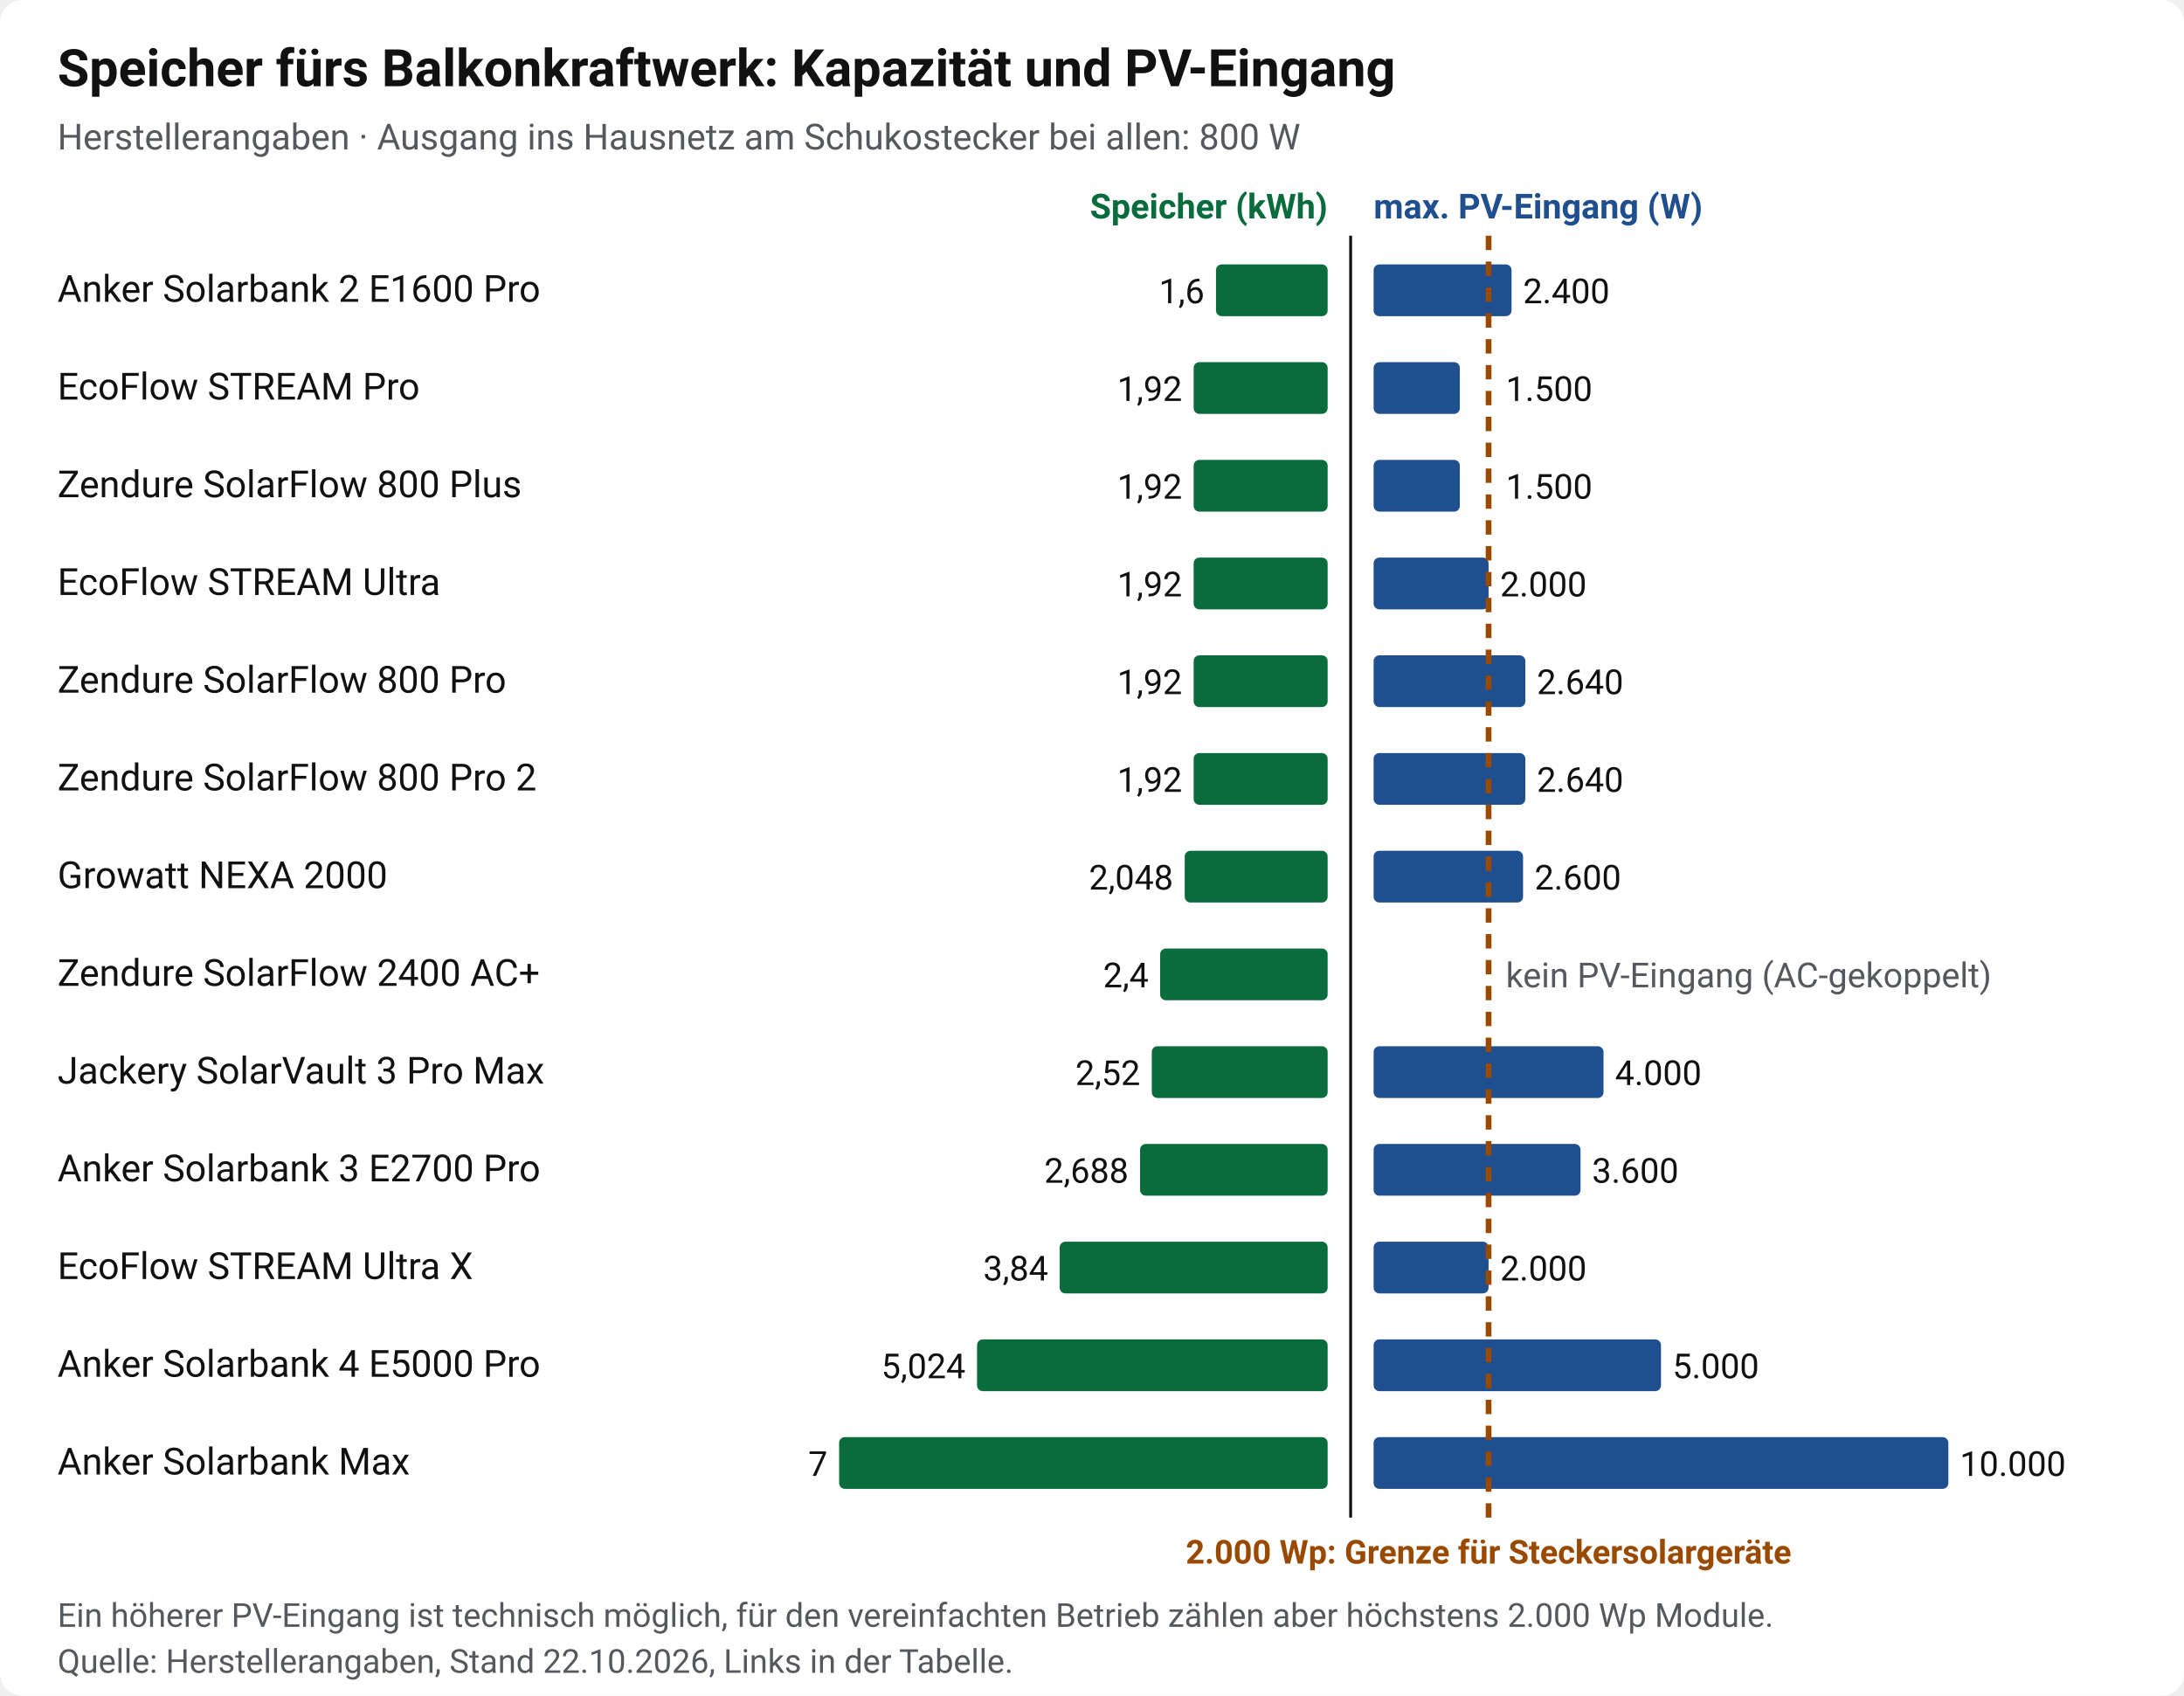
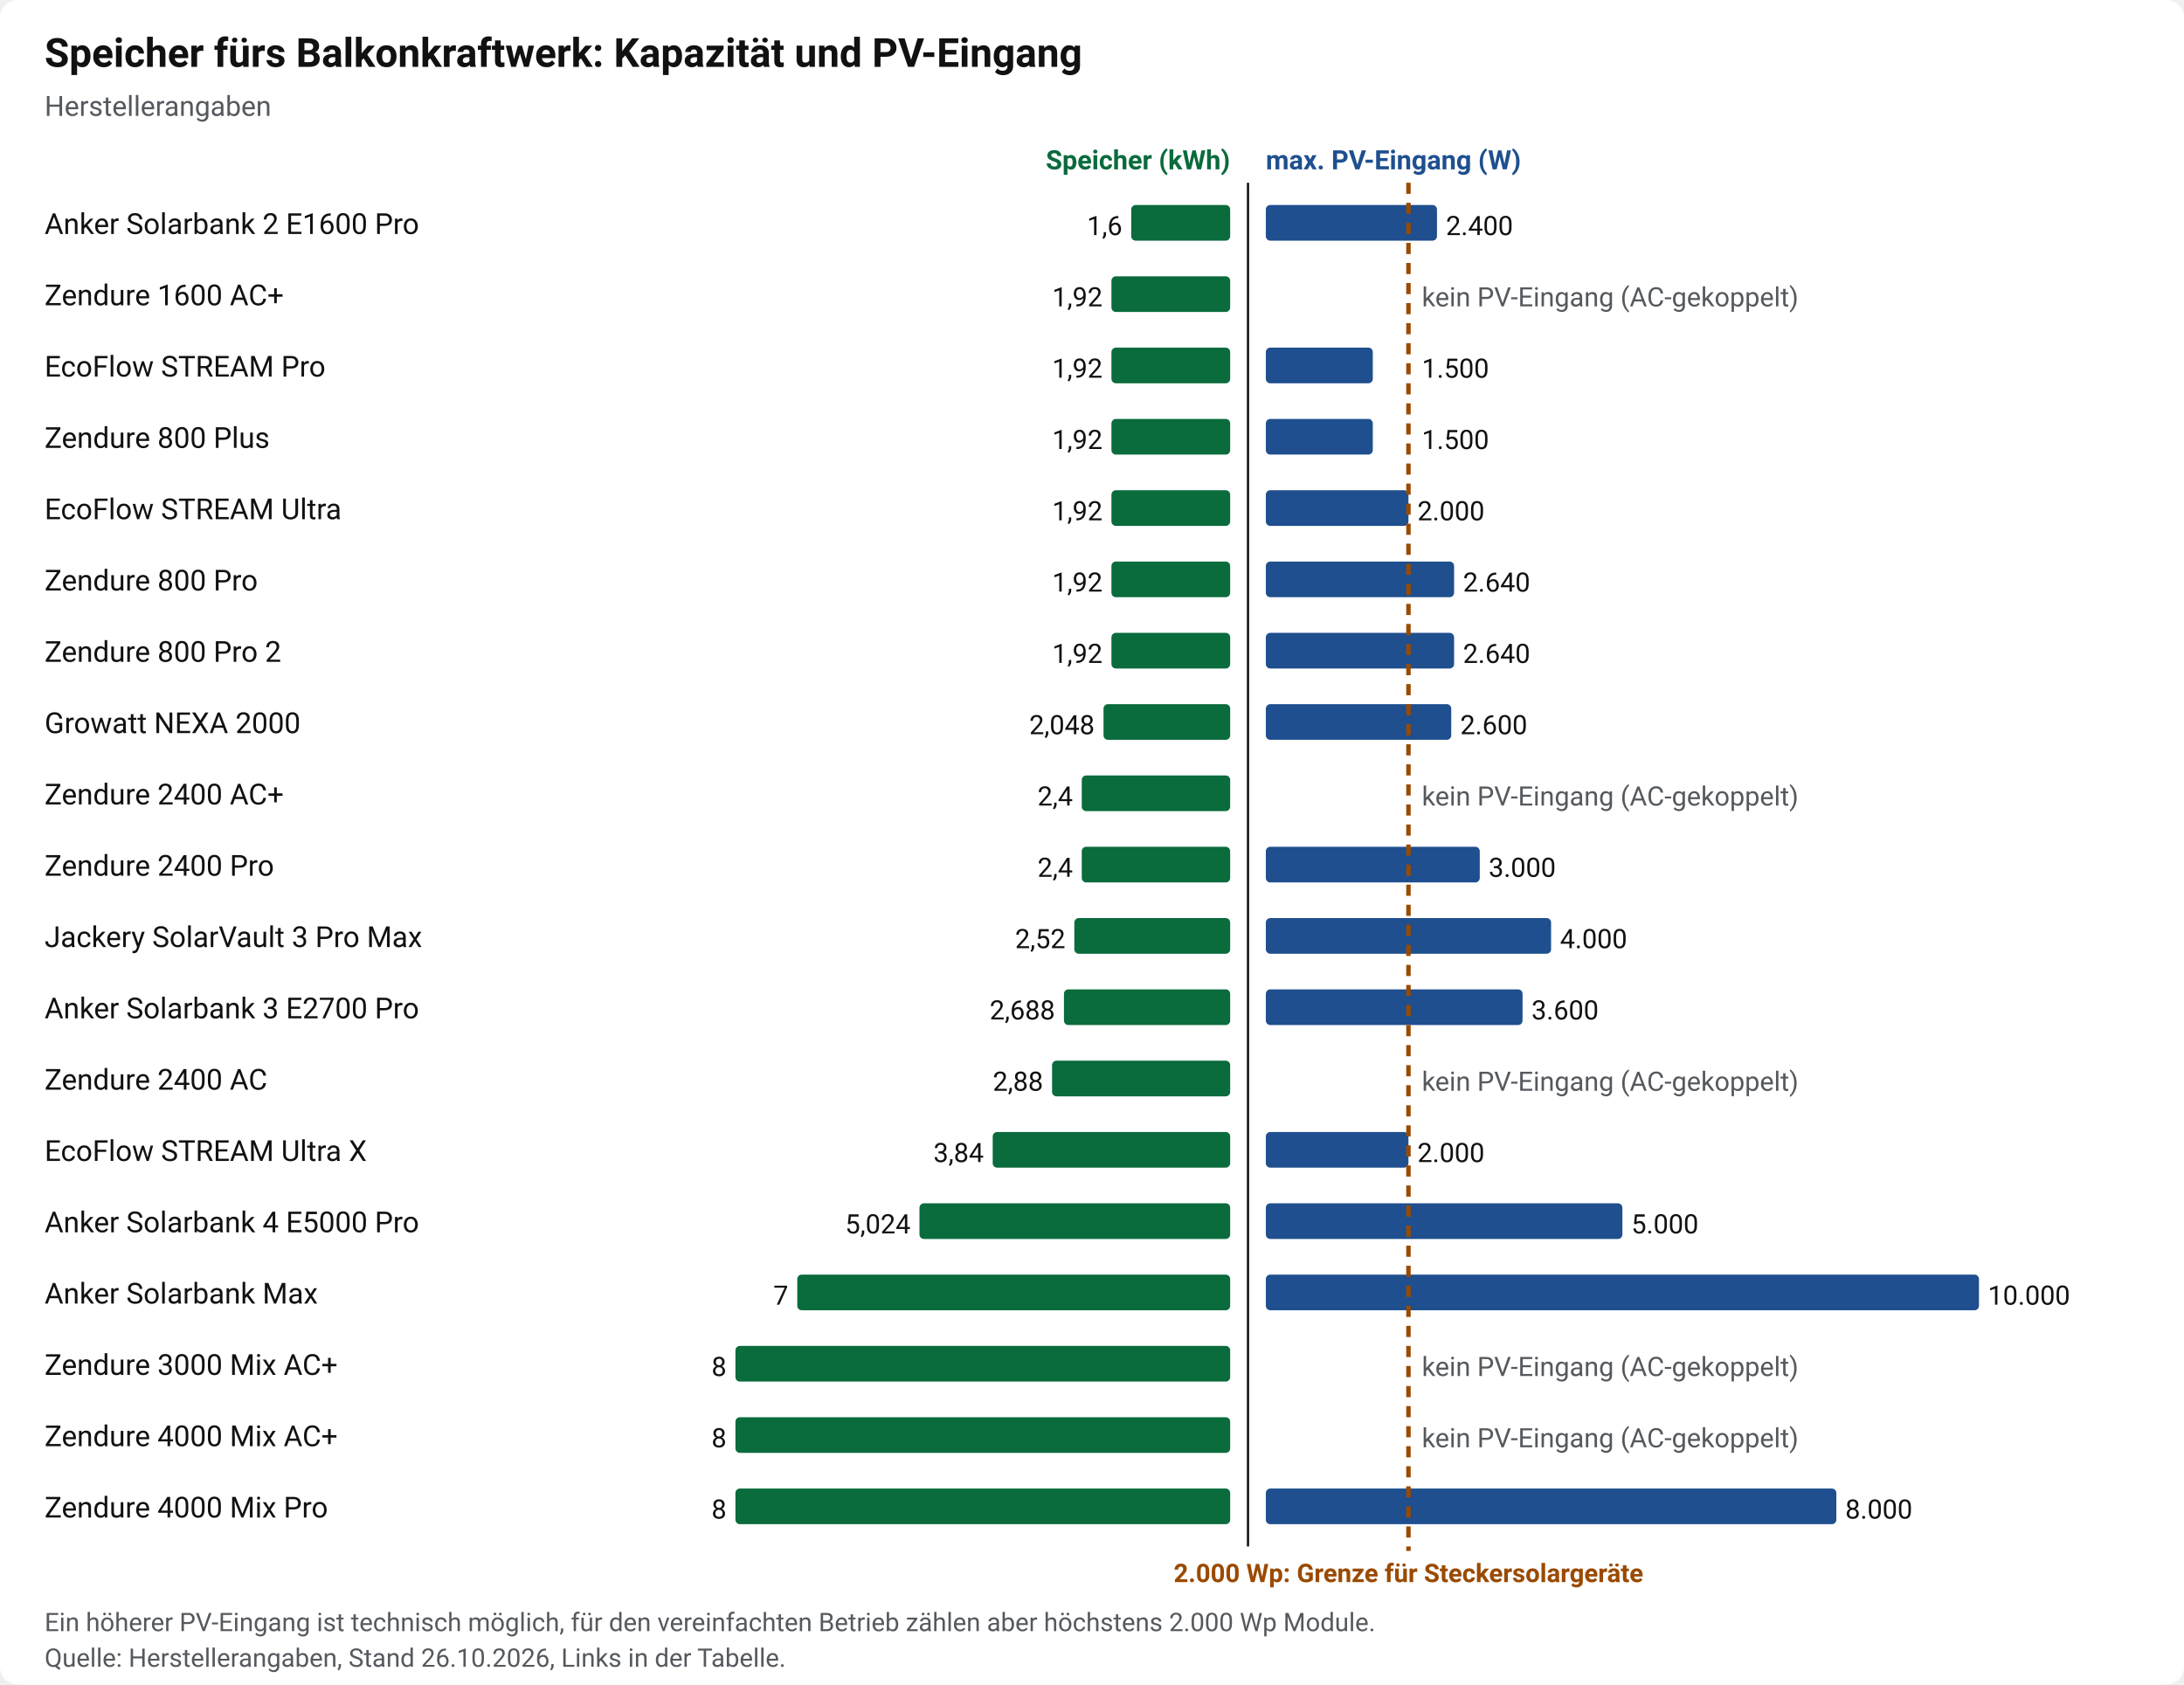
- <svg xmlns="http://www.w3.org/2000/svg" viewBox="0 0 760 590" width="760" height="590" role="img" aria-labelledby="t d" lang="de">
+ <svg xmlns="http://www.w3.org/2000/svg" viewBox="0 0 980 756" width="980" height="756" role="img" aria-labelledby="t d" lang="de">
  <style>
.bg{fill:#ffffff}.t{fill:#111111}.m{fill:#55595e}.g{stroke:#e2e2df}.ax{stroke:#111111}
.a{fill:#0a6b3d}.as{stroke:#0a6b3d}.b{fill:#9a4a00}.bs{stroke:#9a4a00}.c{fill:#1f4f8f}.cs{stroke:#1f4f8f}
.box{fill:#f1eee6;stroke:#111111}.boxa{fill:#ffffff;stroke:#0a6b3d}.boxb{fill:#ffffff;stroke:#9a4a00}
.ar{fill:#111111}.ars{stroke:#111111}.al{fill:#0a6b3d;fill-opacity:.14}.bl{fill:#9a4a00;fill-opacity:.14}
text{font-family:system-ui,-apple-system,"Segoe UI",Roboto,Arial,sans-serif}
@media (prefers-color-scheme:dark){
.bg{fill:#0f1f1a}.t{fill:#eef2ee}.m{fill:#b5c2bb}.g{stroke:#2a4a40}.ax{stroke:#eef2ee}
.a{fill:#5fd69a}.as{stroke:#5fd69a}.b{fill:#f0b45a}.bs{stroke:#f0b45a}.c{fill:#8db8f0}.cs{stroke:#8db8f0}
.box{fill:#16302a;stroke:#eef2ee}.boxa{fill:#0f1f1a;stroke:#5fd69a}.boxb{fill:#0f1f1a;stroke:#f0b45a}
.ar{fill:#eef2ee}.ars{stroke:#eef2ee}.al{fill:#5fd69a;fill-opacity:.18}.bl{fill:#f0b45a;fill-opacity:.18}}
</style>
-   <rect class="bg" width="760" height="590" rx="8" />
+   <rect class="bg" width="980" height="756" rx="8" />
  <text x="20" y="30" class="t" font-size="18" text-anchor="start" font-weight="bold">Speicher fürs Balkonkraftwerk: Kapazität und PV-Eingang</text>
-   <text x="20" y="52" class="m" font-size="12.5" text-anchor="start" font-weight="normal">Herstellerangaben · Ausgang ins Hausnetz am Schukostecker bei allen: 800 W</text>
-   <text x="462" y="76" class="a" font-size="12" text-anchor="end" font-weight="bold">Speicher (kWh)</text>
-   <text x="478" y="76" class="c" font-size="12" text-anchor="start" font-weight="bold">max. PV-Eingang (W)</text>
+   <text x="20" y="52" class="m" font-size="12.5" text-anchor="start" font-weight="normal">Herstellerangaben</text>
+   <text x="552" y="76" class="a" font-size="12" text-anchor="end" font-weight="bold">Speicher (kWh)</text>
+   <text x="568" y="76" class="c" font-size="12" text-anchor="start" font-weight="bold">max. PV-Eingang (W)</text>
  <text x="20" y="105" class="t" font-size="13" text-anchor="start" font-weight="normal">Anker Solarbank 2 E1600 Pro</text>
-   <rect x="423.143" y="92" width="38.857" height="18" class="a" rx="2" />
-   <text x="419.143" y="105.5" class="t" font-size="12" text-anchor="end" font-weight="normal">1,6</text>
-   <rect x="478" y="92" width="48.0" height="18" class="c" rx="2" />
-   <text x="530.0" y="105.5" class="t" font-size="12" text-anchor="start" font-weight="normal">2.400</text>
-   <text x="20" y="139" class="t" font-size="13" text-anchor="start" font-weight="normal">EcoFlow STREAM Pro</text>
-   <rect x="415.371" y="126" width="46.629" height="18" class="a" rx="2" />
-   <text x="411.371" y="139.5" class="t" font-size="12" text-anchor="end" font-weight="normal">1,92</text>
-   <rect x="478" y="126" width="30.0" height="18" class="c" rx="2" />
-   <text x="524.0" y="139.5" class="t" font-size="12" text-anchor="start" font-weight="normal">1.500</text>
-   <text x="20" y="173" class="t" font-size="13" text-anchor="start" font-weight="normal">Zendure SolarFlow 800 Plus</text>
-   <rect x="415.371" y="160" width="46.629" height="18" class="a" rx="2" />
-   <text x="411.371" y="173.5" class="t" font-size="12" text-anchor="end" font-weight="normal">1,92</text>
-   <rect x="478" y="160" width="30.0" height="18" class="c" rx="2" />
-   <text x="524.0" y="173.5" class="t" font-size="12" text-anchor="start" font-weight="normal">1.500</text>
-   <text x="20" y="207" class="t" font-size="13" text-anchor="start" font-weight="normal">EcoFlow STREAM Ultra</text>
-   <rect x="415.371" y="194" width="46.629" height="18" class="a" rx="2" />
-   <text x="411.371" y="207.5" class="t" font-size="12" text-anchor="end" font-weight="normal">1,92</text>
-   <rect x="478" y="194" width="40.0" height="18" class="c" rx="2" />
-   <text x="522.0" y="207.5" class="t" font-size="12" text-anchor="start" font-weight="normal">2.000</text>
-   <text x="20" y="241" class="t" font-size="13" text-anchor="start" font-weight="normal">Zendure SolarFlow 800 Pro</text>
-   <rect x="415.371" y="228" width="46.629" height="18" class="a" rx="2" />
-   <text x="411.371" y="241.5" class="t" font-size="12" text-anchor="end" font-weight="normal">1,92</text>
-   <rect x="478" y="228" width="52.8" height="18" class="c" rx="2" />
-   <text x="534.8" y="241.5" class="t" font-size="12" text-anchor="start" font-weight="normal">2.640</text>
-   <text x="20" y="275" class="t" font-size="13" text-anchor="start" font-weight="normal">Zendure SolarFlow 800 Pro 2</text>
-   <rect x="415.371" y="262" width="46.629" height="18" class="a" rx="2" />
-   <text x="411.371" y="275.5" class="t" font-size="12" text-anchor="end" font-weight="normal">1,92</text>
-   <rect x="478" y="262" width="52.8" height="18" class="c" rx="2" />
-   <text x="534.8" y="275.5" class="t" font-size="12" text-anchor="start" font-weight="normal">2.640</text>
-   <text x="20" y="309" class="t" font-size="13" text-anchor="start" font-weight="normal">Growatt NEXA 2000</text>
-   <rect x="412.263" y="296" width="49.737" height="18" class="a" rx="2" />
-   <text x="408.263" y="309.5" class="t" font-size="12" text-anchor="end" font-weight="normal">2,048</text>
-   <rect x="478" y="296" width="52.0" height="18" class="c" rx="2" />
-   <text x="534.0" y="309.5" class="t" font-size="12" text-anchor="start" font-weight="normal">2.600</text>
-   <text x="20" y="343" class="t" font-size="13" text-anchor="start" font-weight="normal">Zendure SolarFlow 2400 AC+</text>
-   <rect x="403.714" y="330" width="58.286" height="18" class="a" rx="2" />
-   <text x="399.714" y="343.5" class="t" font-size="12" text-anchor="end" font-weight="normal">2,4</text>
-   <text x="524.0" y="343.5" class="m" font-size="12" text-anchor="start" font-weight="normal">kein PV-Eingang (AC-gekoppelt)</text>
-   <text x="20" y="377" class="t" font-size="13" text-anchor="start" font-weight="normal">Jackery SolarVault 3 Pro Max</text>
-   <rect x="400.8" y="364" width="61.2" height="18" class="a" rx="2" />
-   <text x="396.8" y="377.5" class="t" font-size="12" text-anchor="end" font-weight="normal">2,52</text>
-   <rect x="478" y="364" width="80.0" height="18" class="c" rx="2" />
-   <text x="562.0" y="377.5" class="t" font-size="12" text-anchor="start" font-weight="normal">4.000</text>
-   <text x="20" y="411" class="t" font-size="13" text-anchor="start" font-weight="normal">Anker Solarbank 3 E2700 Pro</text>
-   <rect x="396.72" y="398" width="65.28" height="18" class="a" rx="2" />
-   <text x="392.72" y="411.5" class="t" font-size="12" text-anchor="end" font-weight="normal">2,688</text>
-   <rect x="478" y="398" width="72.0" height="18" class="c" rx="2" />
-   <text x="554.0" y="411.5" class="t" font-size="12" text-anchor="start" font-weight="normal">3.600</text>
-   <text x="20" y="445" class="t" font-size="13" text-anchor="start" font-weight="normal">EcoFlow STREAM Ultra X</text>
-   <rect x="368.743" y="432" width="93.257" height="18" class="a" rx="2" />
-   <text x="364.743" y="445.5" class="t" font-size="12" text-anchor="end" font-weight="normal">3,84</text>
-   <rect x="478" y="432" width="40.0" height="18" class="c" rx="2" />
-   <text x="522.0" y="445.5" class="t" font-size="12" text-anchor="start" font-weight="normal">2.000</text>
-   <text x="20" y="479" class="t" font-size="13" text-anchor="start" font-weight="normal">Anker Solarbank 4 E5000 Pro</text>
-   <rect x="339.989" y="466" width="122.011" height="18" class="a" rx="2" />
-   <text x="335.989" y="479.5" class="t" font-size="12" text-anchor="end" font-weight="normal">5,024</text>
-   <rect x="478" y="466" width="100.0" height="18" class="c" rx="2" />
-   <text x="582.0" y="479.5" class="t" font-size="12" text-anchor="start" font-weight="normal">5.000</text>
-   <text x="20" y="513" class="t" font-size="13" text-anchor="start" font-weight="normal">Anker Solarbank Max</text>
-   <rect x="292.0" y="500" width="170.0" height="18" class="a" rx="2" />
-   <text x="288.0" y="513.5" class="t" font-size="12" text-anchor="end" font-weight="normal">7</text>
-   <rect x="478" y="500" width="200.0" height="18" class="c" rx="2" />
-   <text x="682.0" y="513.5" class="t" font-size="12" text-anchor="start" font-weight="normal">10.000</text>
-   <line x1="470" y1="82" x2="470" y2="528" class="ax" stroke-width="1" />
-   <line x1="518.0" y1="82" x2="518.0" y2="530" class="bs" stroke-width="2" stroke-dasharray="5 4" />
-   <text x="518.0" y="544" class="b" font-size="11.5" text-anchor="middle" font-weight="bold">2.000 Wp: Grenze für Steckersolargeräte</text>
-   <text x="20" y="566" class="m" font-size="11.5" text-anchor="start" font-weight="normal">Ein höherer PV-Eingang ist technisch möglich, für den vereinfachten Betrieb zählen aber höchstens 2.000 Wp Module.</text>
-   <text x="20" y="582" class="m" font-size="11.5" text-anchor="start" font-weight="normal">Quelle: Herstellerangaben, Stand 22.10.2026, Links in der Tabelle.</text>
+   <rect x="507.6" y="92" width="44.4" height="16" class="a" rx="2" />
+   <text x="503.6" y="105.5" class="t" font-size="12" text-anchor="end" font-weight="normal">1,6</text>
+   <rect x="568" y="92" width="76.8" height="16" class="c" rx="2" />
+   <text x="648.8" y="105.5" class="t" font-size="12" text-anchor="start" font-weight="normal">2.400</text>
+   <text x="20" y="137" class="t" font-size="13" text-anchor="start" font-weight="normal">Zendure 1600 AC+</text>
+   <rect x="498.72" y="124" width="53.28" height="16" class="a" rx="2" />
+   <text x="494.72" y="137.5" class="t" font-size="12" text-anchor="end" font-weight="normal">1,92</text>
+   <text x="638.0" y="137.5" class="m" font-size="12" text-anchor="start" font-weight="normal">kein PV-Eingang (AC-gekoppelt)</text>
+   <text x="20" y="169" class="t" font-size="13" text-anchor="start" font-weight="normal">EcoFlow STREAM Pro</text>
+   <rect x="498.72" y="156" width="53.28" height="16" class="a" rx="2" />
+   <text x="494.72" y="169.5" class="t" font-size="12" text-anchor="end" font-weight="normal">1,92</text>
+   <rect x="568" y="156" width="48.0" height="16" class="c" rx="2" />
+   <text x="638.0" y="169.5" class="t" font-size="12" text-anchor="start" font-weight="normal">1.500</text>
+   <text x="20" y="201" class="t" font-size="13" text-anchor="start" font-weight="normal">Zendure 800 Plus</text>
+   <rect x="498.72" y="188" width="53.28" height="16" class="a" rx="2" />
+   <text x="494.72" y="201.5" class="t" font-size="12" text-anchor="end" font-weight="normal">1,92</text>
+   <rect x="568" y="188" width="48.0" height="16" class="c" rx="2" />
+   <text x="638.0" y="201.5" class="t" font-size="12" text-anchor="start" font-weight="normal">1.500</text>
+   <text x="20" y="233" class="t" font-size="13" text-anchor="start" font-weight="normal">EcoFlow STREAM Ultra</text>
+   <rect x="498.72" y="220" width="53.28" height="16" class="a" rx="2" />
+   <text x="494.72" y="233.5" class="t" font-size="12" text-anchor="end" font-weight="normal">1,92</text>
+   <rect x="568" y="220" width="64.0" height="16" class="c" rx="2" />
+   <text x="636.0" y="233.5" class="t" font-size="12" text-anchor="start" font-weight="normal">2.000</text>
+   <text x="20" y="265" class="t" font-size="13" text-anchor="start" font-weight="normal">Zendure 800 Pro</text>
+   <rect x="498.72" y="252" width="53.28" height="16" class="a" rx="2" />
+   <text x="494.72" y="265.5" class="t" font-size="12" text-anchor="end" font-weight="normal">1,92</text>
+   <rect x="568" y="252" width="84.48" height="16" class="c" rx="2" />
+   <text x="656.48" y="265.5" class="t" font-size="12" text-anchor="start" font-weight="normal">2.640</text>
+   <text x="20" y="297" class="t" font-size="13" text-anchor="start" font-weight="normal">Zendure 800 Pro 2</text>
+   <rect x="498.72" y="284" width="53.28" height="16" class="a" rx="2" />
+   <text x="494.72" y="297.5" class="t" font-size="12" text-anchor="end" font-weight="normal">1,92</text>
+   <rect x="568" y="284" width="84.48" height="16" class="c" rx="2" />
+   <text x="656.48" y="297.5" class="t" font-size="12" text-anchor="start" font-weight="normal">2.640</text>
+   <text x="20" y="329" class="t" font-size="13" text-anchor="start" font-weight="normal">Growatt NEXA 2000</text>
+   <rect x="495.168" y="316" width="56.832" height="16" class="a" rx="2" />
+   <text x="491.168" y="329.5" class="t" font-size="12" text-anchor="end" font-weight="normal">2,048</text>
+   <rect x="568" y="316" width="83.2" height="16" class="c" rx="2" />
+   <text x="655.2" y="329.5" class="t" font-size="12" text-anchor="start" font-weight="normal">2.600</text>
+   <text x="20" y="361" class="t" font-size="13" text-anchor="start" font-weight="normal">Zendure 2400 AC+</text>
+   <rect x="485.4" y="348" width="66.6" height="16" class="a" rx="2" />
+   <text x="481.4" y="361.5" class="t" font-size="12" text-anchor="end" font-weight="normal">2,4</text>
+   <text x="638.0" y="361.5" class="m" font-size="12" text-anchor="start" font-weight="normal">kein PV-Eingang (AC-gekoppelt)</text>
+   <text x="20" y="393" class="t" font-size="13" text-anchor="start" font-weight="normal">Zendure 2400 Pro</text>
+   <rect x="485.4" y="380" width="66.6" height="16" class="a" rx="2" />
+   <text x="481.4" y="393.5" class="t" font-size="12" text-anchor="end" font-weight="normal">2,4</text>
+   <rect x="568" y="380" width="96.0" height="16" class="c" rx="2" />
+   <text x="668.0" y="393.5" class="t" font-size="12" text-anchor="start" font-weight="normal">3.000</text>
+   <text x="20" y="425" class="t" font-size="13" text-anchor="start" font-weight="normal">Jackery SolarVault 3 Pro Max</text>
+   <rect x="482.07" y="412" width="69.93" height="16" class="a" rx="2" />
+   <text x="478.07" y="425.5" class="t" font-size="12" text-anchor="end" font-weight="normal">2,52</text>
+   <rect x="568" y="412" width="128.0" height="16" class="c" rx="2" />
+   <text x="700.0" y="425.5" class="t" font-size="12" text-anchor="start" font-weight="normal">4.000</text>
+   <text x="20" y="457" class="t" font-size="13" text-anchor="start" font-weight="normal">Anker Solarbank 3 E2700 Pro</text>
+   <rect x="477.408" y="444" width="74.592" height="16" class="a" rx="2" />
+   <text x="473.408" y="457.5" class="t" font-size="12" text-anchor="end" font-weight="normal">2,688</text>
+   <rect x="568" y="444" width="115.2" height="16" class="c" rx="2" />
+   <text x="687.2" y="457.5" class="t" font-size="12" text-anchor="start" font-weight="normal">3.600</text>
+   <text x="20" y="489" class="t" font-size="13" text-anchor="start" font-weight="normal">Zendure 2400 AC</text>
+   <rect x="472.08" y="476" width="79.92" height="16" class="a" rx="2" />
+   <text x="468.08" y="489.5" class="t" font-size="12" text-anchor="end" font-weight="normal">2,88</text>
+   <text x="638.0" y="489.5" class="m" font-size="12" text-anchor="start" font-weight="normal">kein PV-Eingang (AC-gekoppelt)</text>
+   <text x="20" y="521" class="t" font-size="13" text-anchor="start" font-weight="normal">EcoFlow STREAM Ultra X</text>
+   <rect x="445.44" y="508" width="106.56" height="16" class="a" rx="2" />
+   <text x="441.44" y="521.5" class="t" font-size="12" text-anchor="end" font-weight="normal">3,84</text>
+   <rect x="568" y="508" width="64.0" height="16" class="c" rx="2" />
+   <text x="636.0" y="521.5" class="t" font-size="12" text-anchor="start" font-weight="normal">2.000</text>
+   <text x="20" y="553" class="t" font-size="13" text-anchor="start" font-weight="normal">Anker Solarbank 4 E5000 Pro</text>
+   <rect x="412.584" y="540" width="139.416" height="16" class="a" rx="2" />
+   <text x="408.584" y="553.5" class="t" font-size="12" text-anchor="end" font-weight="normal">5,024</text>
+   <rect x="568" y="540" width="160.0" height="16" class="c" rx="2" />
+   <text x="732.0" y="553.5" class="t" font-size="12" text-anchor="start" font-weight="normal">5.000</text>
+   <text x="20" y="585" class="t" font-size="13" text-anchor="start" font-weight="normal">Anker Solarbank Max</text>
+   <rect x="357.75" y="572" width="194.25" height="16" class="a" rx="2" />
+   <text x="353.75" y="585.5" class="t" font-size="12" text-anchor="end" font-weight="normal">7</text>
+   <rect x="568" y="572" width="320.0" height="16" class="c" rx="2" />
+   <text x="892.0" y="585.5" class="t" font-size="12" text-anchor="start" font-weight="normal">10.000</text>
+   <text x="20" y="617" class="t" font-size="13" text-anchor="start" font-weight="normal">Zendure 3000 Mix AC+</text>
+   <rect x="330.0" y="604" width="222.0" height="16" class="a" rx="2" />
+   <text x="326.0" y="617.5" class="t" font-size="12" text-anchor="end" font-weight="normal">8</text>
+   <text x="638.0" y="617.5" class="m" font-size="12" text-anchor="start" font-weight="normal">kein PV-Eingang (AC-gekoppelt)</text>
+   <text x="20" y="649" class="t" font-size="13" text-anchor="start" font-weight="normal">Zendure 4000 Mix AC+</text>
+   <rect x="330.0" y="636" width="222.0" height="16" class="a" rx="2" />
+   <text x="326.0" y="649.5" class="t" font-size="12" text-anchor="end" font-weight="normal">8</text>
+   <text x="638.0" y="649.5" class="m" font-size="12" text-anchor="start" font-weight="normal">kein PV-Eingang (AC-gekoppelt)</text>
+   <text x="20" y="681" class="t" font-size="13" text-anchor="start" font-weight="normal">Zendure 4000 Mix Pro</text>
+   <rect x="330.0" y="668" width="222.0" height="16" class="a" rx="2" />
+   <text x="326.0" y="681.5" class="t" font-size="12" text-anchor="end" font-weight="normal">8</text>
+   <rect x="568" y="668" width="256.0" height="16" class="c" rx="2" />
+   <text x="828.0" y="681.5" class="t" font-size="12" text-anchor="start" font-weight="normal">8.000</text>
+   <line x1="560" y1="82" x2="560" y2="694" class="ax" stroke-width="1" />
+   <line x1="632.0" y1="82" x2="632.0" y2="696" class="bs" stroke-width="2" stroke-dasharray="5 4" />
+   <text x="632.0" y="710" class="b" font-size="11.5" text-anchor="middle" font-weight="bold">2.000 Wp: Grenze für Steckersolargeräte</text>
+   <text x="20" y="732" class="m" font-size="11.5" text-anchor="start" font-weight="normal">Ein höherer PV-Eingang ist technisch möglich, für den vereinfachten Betrieb zählen aber höchstens 2.000 Wp Module.</text>
+   <text x="20" y="748" class="m" font-size="11.5" text-anchor="start" font-weight="normal">Quelle: Herstellerangaben, Stand 26.10.2026, Links in der Tabelle.</text>
</svg>
